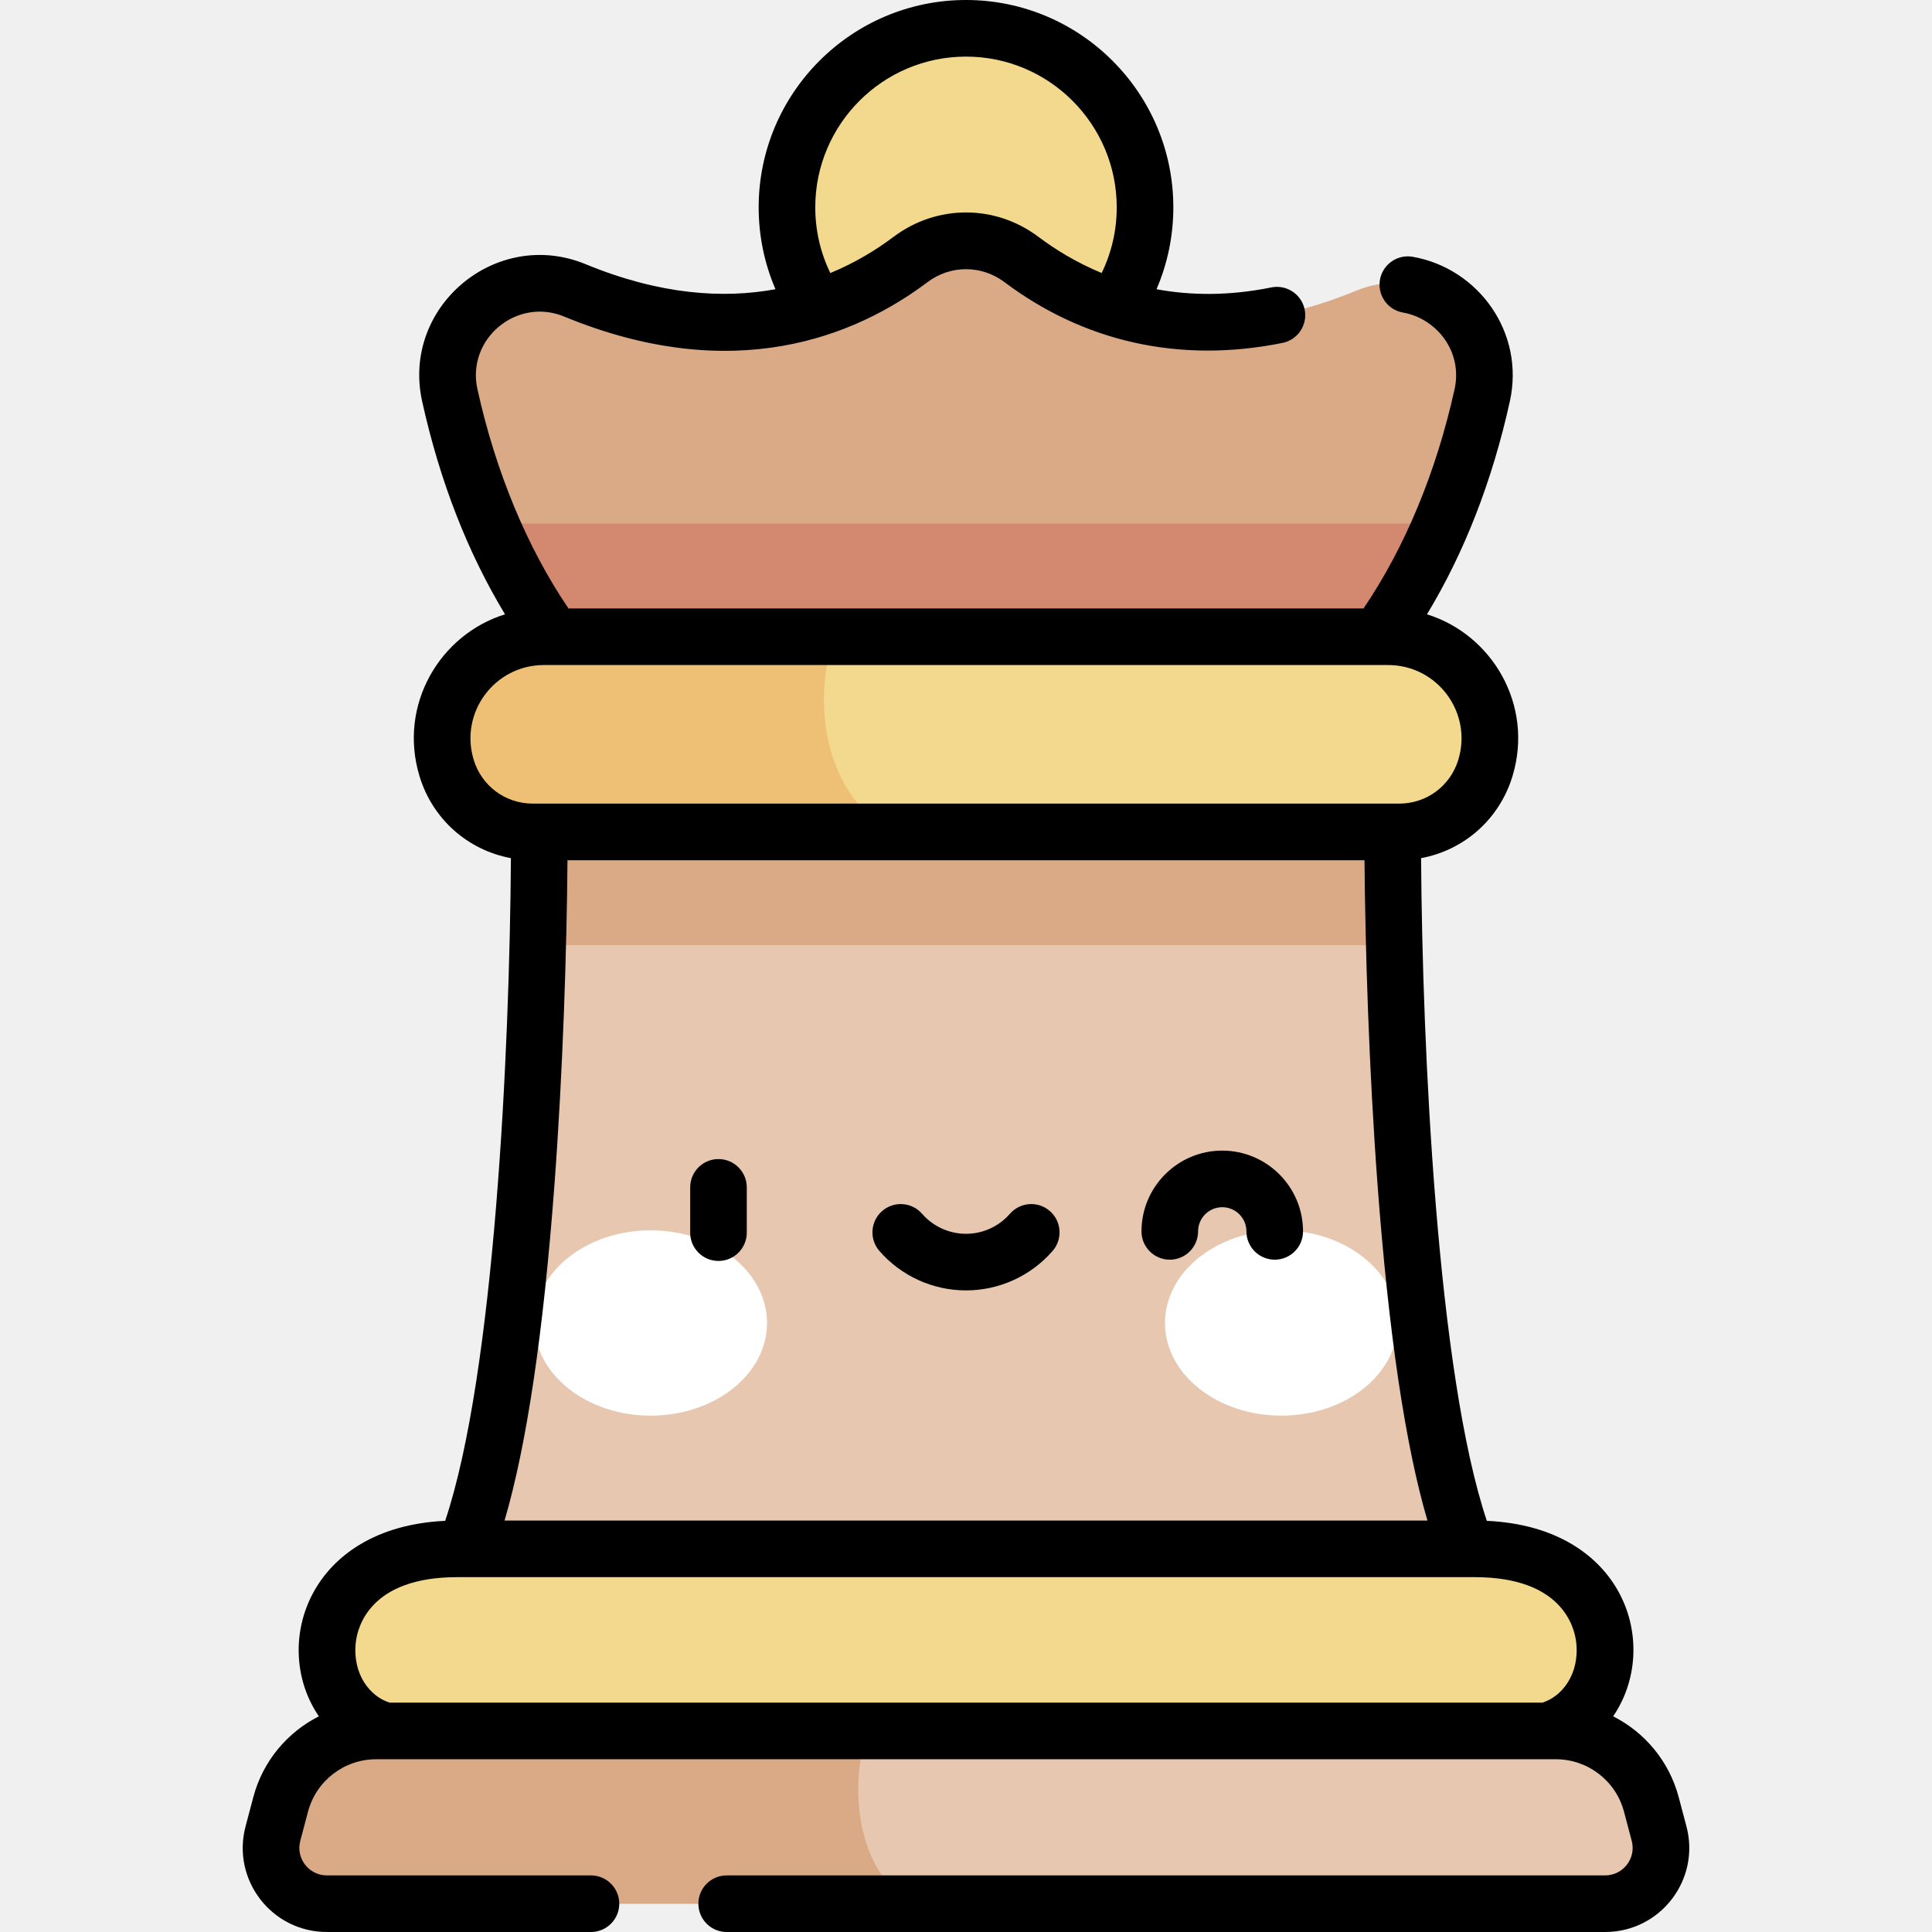
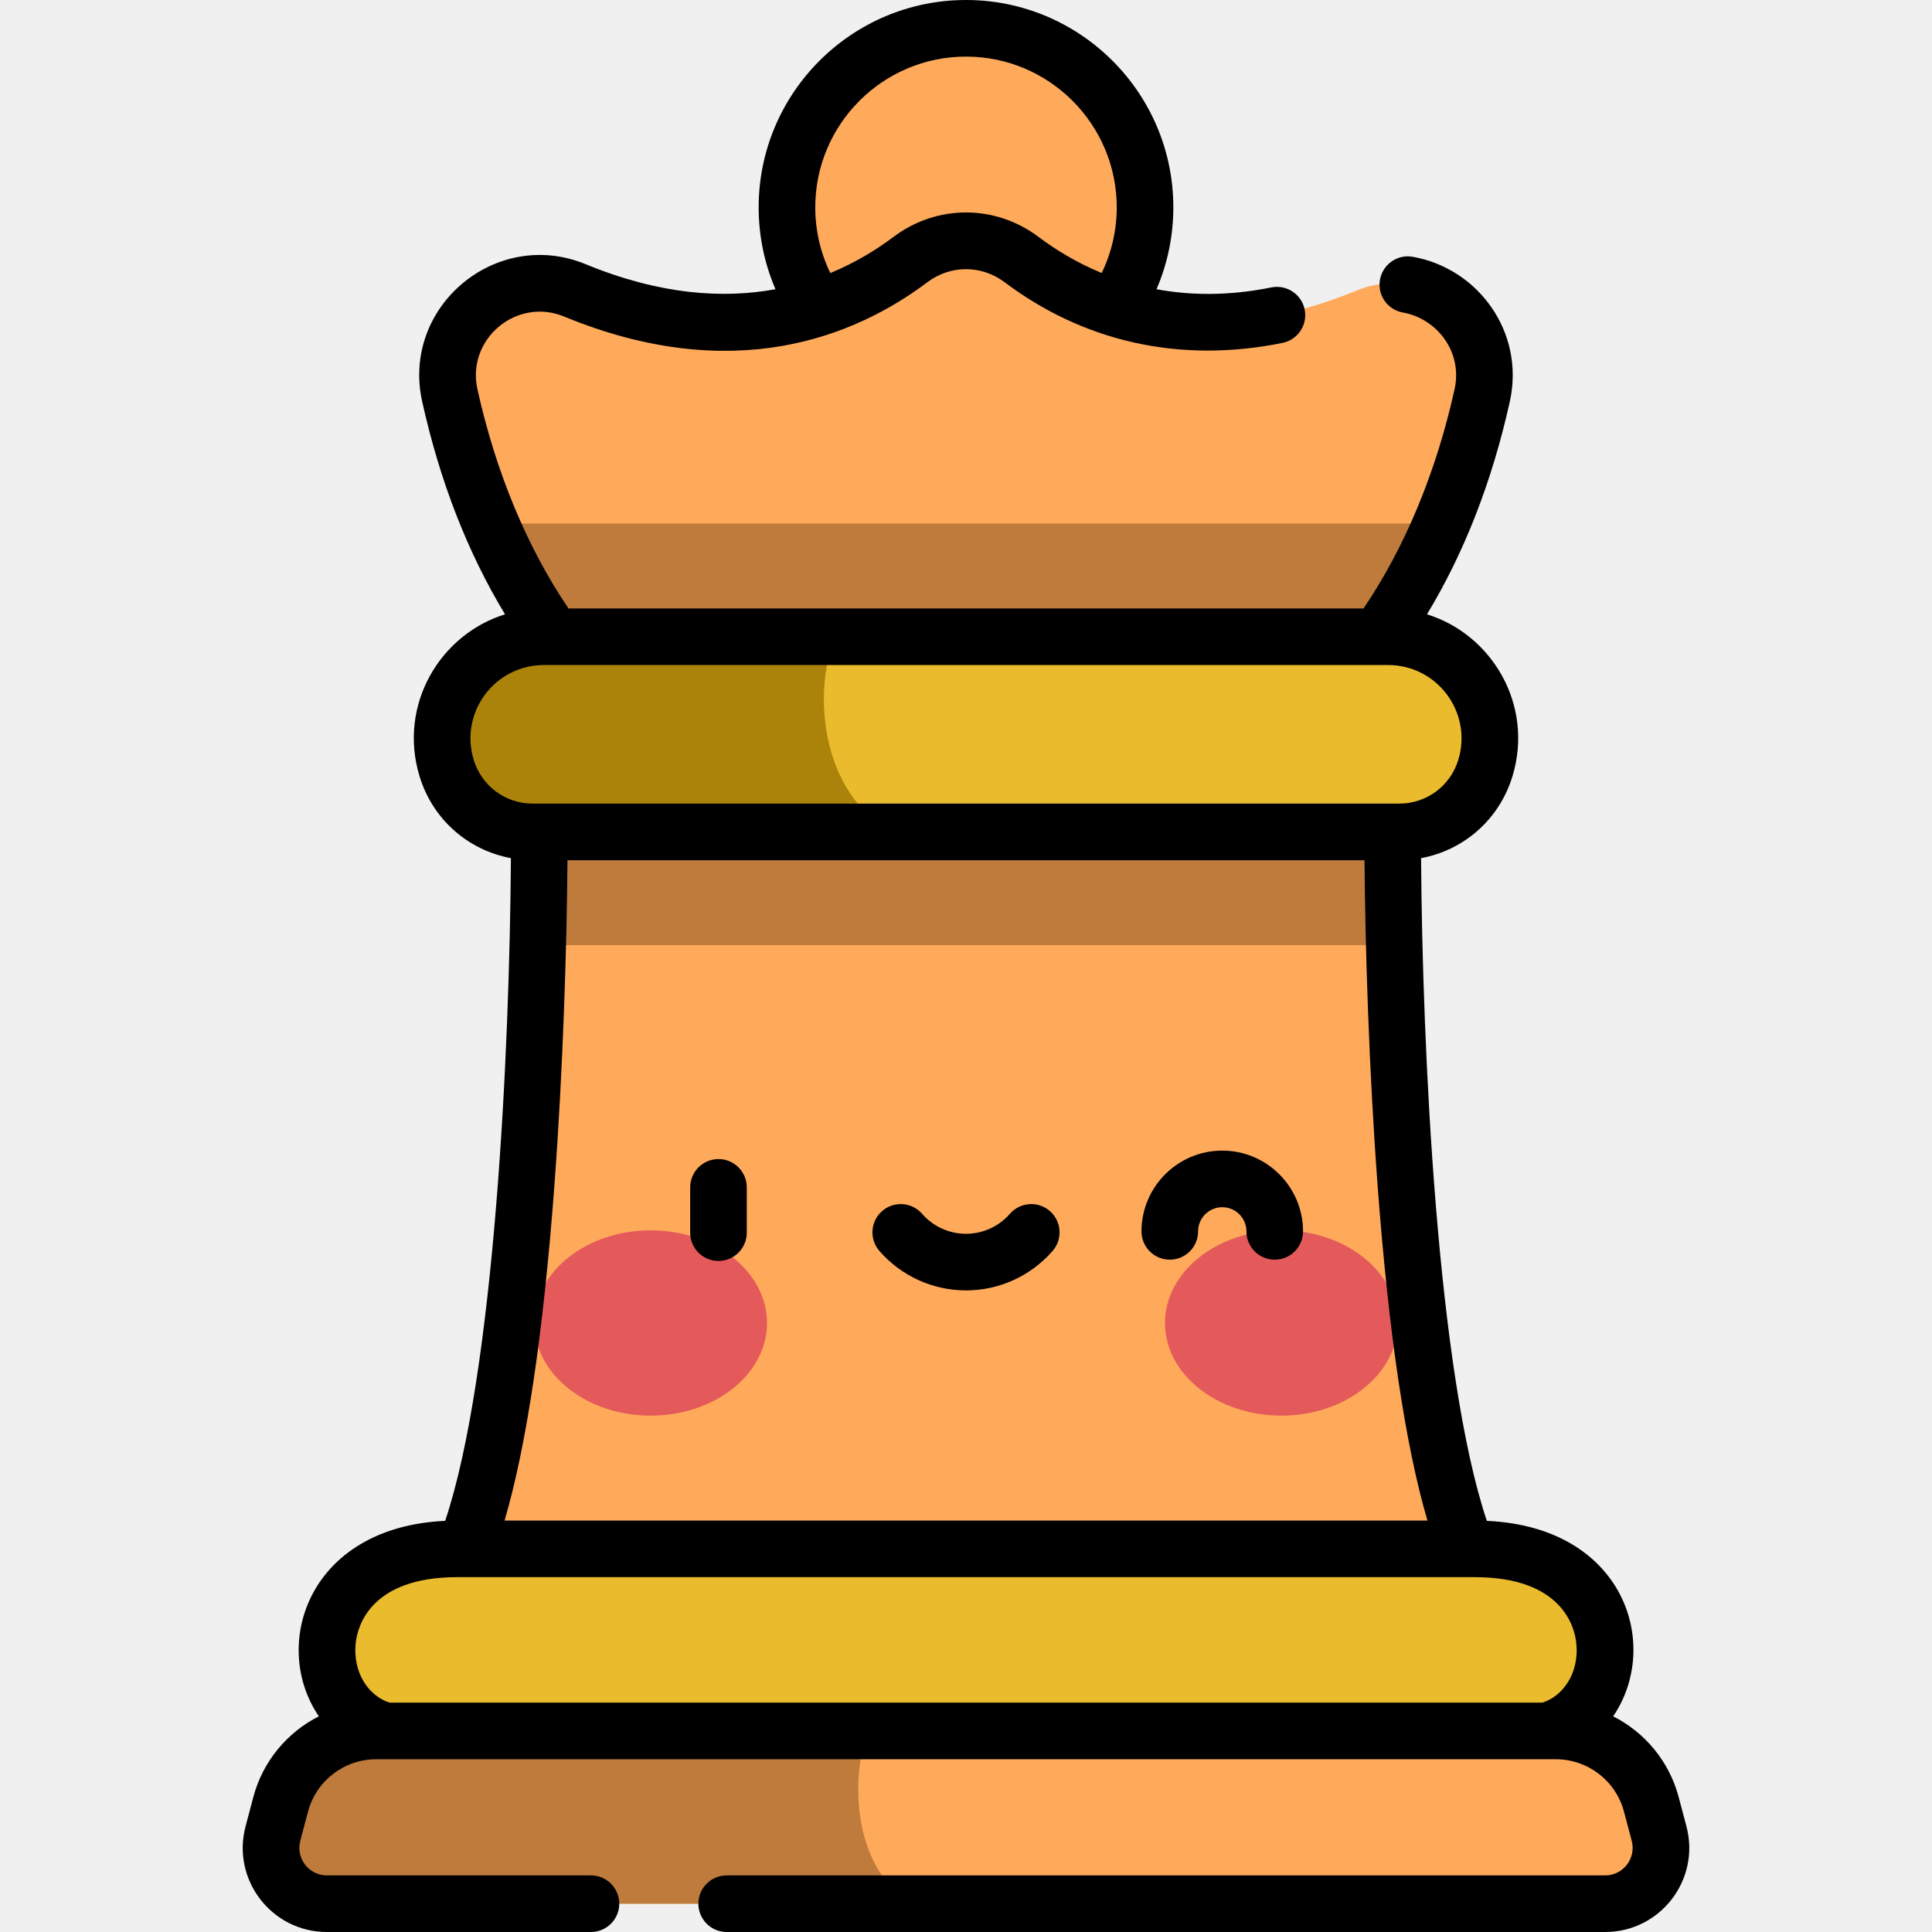
<svg xmlns="http://www.w3.org/2000/svg" id="Capa_1" enable-background="new 0 0 512 512" height="512" viewBox="0 0 512 512" width="512">
+   <style>
+         .queen-light-main {
+             fill: #ffaa5b;
+         }
+ 
+         .queen-light-main-shadow {
+             fill: #be7b3c;
+         }
+ 
+         .queen-light-blush {
+             fill: #e45a5a
+         }
+ 
+         .light-accent {
+             fill: #ebbb2e;
+         }
+ 
+         .light-accent-shadow {
+             fill: #ac830a
+         }
+     </style>
  <g>
-     <ellipse cx="256" cy="54.946" fill="#f2d98d" rx="47.446" ry="47.446" transform="matrix(.986 -.169 .169 .986 -5.603 44.034)" />
-     <path d="m365.256 168.742c14.521-20.104 22.941-43.189 27.544-63.973 4.252-19.201-14.978-35.314-33.16-27.817-38.98 16.073-68.821 6.939-88.923-8.172-8.752-6.579-20.682-6.579-29.434 0-20.102 15.111-49.943 24.245-88.923 8.172-18.182-7.497-37.412 8.616-33.16 27.817 4.603 20.783 13.022 43.869 27.544 63.973z" fill="#daa985" />
-     <path d="m388.743 410.462c-16.951-42.815-19.663-152.227-19.663-189.997h-226.16c0 37.77-2.712 147.181-19.663 189.997z" fill="#e7c7af" />
+     <ellipse cx="256" cy="54.946" fill="#f2d98d" rx="47.446" ry="47.446" transform="matrix(.986 -.169 .169 .986 -5.603 44.034)" class="queen-light-main" />
+     <path d="m365.256 168.742c14.521-20.104 22.941-43.189 27.544-63.973 4.252-19.201-14.978-35.314-33.16-27.817-38.98 16.073-68.821 6.939-88.923-8.172-8.752-6.579-20.682-6.579-29.434 0-20.102 15.111-49.943 24.245-88.923 8.172-18.182-7.497-37.412 8.616-33.16 27.817 4.603 20.783 13.022 43.869 27.544 63.973z" class="queen-light-main" />
+     <path d="m388.743 410.462c-16.951-42.815-19.663-152.227-19.663-189.997h-226.16c0 37.77-2.712 147.181-19.663 189.997z" class="queen-light-main" />
    <g>
-       <g fill="#fff">
+       <g class="queen-light-blush">
        <ellipse cx="172.435" cy="350.604" rx="30.834" ry="24.555" />
        <ellipse cx="339.565" cy="350.604" rx="30.834" ry="24.555" />
      </g>
    </g>
-     <path d="m369.494 250.465c-.306-12.111-.414-22.479-.414-30h-226.16c0 7.521-.108 17.889-.414 30z" fill="#daa985" />
-     <path d="m129.994 138.742c4.382 10.294 9.875 20.482 16.75 30h218.512c6.875-9.518 12.368-19.706 16.75-30z" fill="#d2896f" />
-     <path d="m370.79 220.465h-229.58c-10.547 0-19.846-6.917-22.881-17.018-5.195-17.294 7.755-34.705 25.813-34.705h223.716c18.058 0 31.007 17.41 25.813 34.705-3.035 10.102-12.334 17.018-22.881 17.018z" fill="#f2d98d" />
-     <path d="m412.335 458.721h-312.67c-11.868 0-22.248 7.989-25.288 19.46l-2.05 7.736c-2.487 9.386 4.59 18.583 14.3 18.583h338.744c9.71 0 16.787-9.196 14.3-18.583l-2.05-7.736c-3.038-11.471-13.419-19.46-25.286-19.46z" fill="#e7c7af" />
-     <path d="m229.851 458.721h-130.186c-11.868 0-22.248 7.988-25.288 19.46l-2.05 7.736c-2.487 9.386 4.59 18.583 14.3 18.583h154.766c-14.25-8.965-16.544-30.525-11.542-45.779z" fill="#daa985" />
-     <path d="m409.761 458.721c22.367-5.218 24.299-48.26-18.908-48.26h-269.707c-43.207 0-41.275 43.042-18.908 48.26z" fill="#f2d98d" />
-     <path d="m221.348 168.742h-77.206c-18.058 0-31.007 17.41-25.813 34.705 3.034 10.101 12.333 17.018 22.881 17.018h95.097c-18.874-10.403-21.002-37.207-14.959-51.723z" fill="#eec076" />
+     <path d="m369.494 250.465c-.306-12.111-.414-22.479-.414-30h-226.16c0 7.521-.108 17.889-.414 30z" class="queen-light-main-shadow" />
+     <path d="m129.994 138.742c4.382 10.294 9.875 20.482 16.75 30h218.512c6.875-9.518 12.368-19.706 16.75-30z" class="queen-light-main-shadow" />
+     <path d="m370.79 220.465h-229.58c-10.547 0-19.846-6.917-22.881-17.018-5.195-17.294 7.755-34.705 25.813-34.705h223.716c18.058 0 31.007 17.41 25.813 34.705-3.035 10.102-12.334 17.018-22.881 17.018z" class="light-accent" />
+     <path d="m412.335 458.721h-312.67c-11.868 0-22.248 7.989-25.288 19.46l-2.05 7.736c-2.487 9.386 4.59 18.583 14.3 18.583h338.744c9.71 0 16.787-9.196 14.3-18.583l-2.05-7.736c-3.038-11.471-13.419-19.46-25.286-19.46z" class="queen-light-main" />
+     <path d="m229.851 458.721h-130.186c-11.868 0-22.248 7.988-25.288 19.46l-2.05 7.736c-2.487 9.386 4.59 18.583 14.3 18.583h154.766c-14.25-8.965-16.544-30.525-11.542-45.779z" class="queen-light-main-shadow" />
+     <path d="m409.761 458.721c22.367-5.218 24.299-48.26-18.908-48.26h-269.707c-43.207 0-41.275 43.042-18.908 48.26z" class="light-accent" />
+     <path d="m221.348 168.742h-77.206c-18.058 0-31.007 17.41-25.813 34.705 3.034 10.101 12.333 17.018 22.881 17.018h95.097c-18.874-10.403-21.002-37.207-14.959-51.723z" class="light-accent-shadow" />
    <path d="m190.405 307.164c-4.142 0-7.5 3.358-7.5 7.5v12c0 4.142 3.358 7.5 7.5 7.5s7.5-3.358 7.5-7.5v-12c0-4.142-3.358-7.5-7.5-7.5zm87.817 13.773c-3.123-2.721-7.86-2.396-10.582.727-2.938 3.372-7.181 5.306-11.64 5.306s-8.701-1.934-11.64-5.306c-2.721-3.122-7.459-3.448-10.582-.727-3.122 2.722-3.448 7.459-.726 10.582 5.788 6.642 14.152 10.451 22.948 10.451s17.16-3.809 22.948-10.451c2.721-3.123 2.396-7.86-.726-10.582zm168.7 163.06-2.05-7.735c-2.522-9.52-8.997-17.18-17.372-21.417 12.819-18.785 3.13-50.155-33.473-51.804-13.102-39.081-17.092-124.781-17.424-175.625 11.414-2.111 20.803-10.336 24.25-21.81 5.655-18.825-5.46-37.46-22.688-42.806 9.906-16.366 17.278-35.28 21.957-56.408 4.051-18.292-8.348-35.278-25.732-38.341-4.08-.717-7.969 2.005-8.688 6.085s2.006 7.969 6.085 8.688c8.92 1.571 15.903 10.331 13.689 20.326-4.862 21.957-13.176 41.952-24.126 58.094h-210.701c-10.949-16.141-19.263-36.136-24.126-58.094-2.943-13.289 10.365-24.462 22.978-19.262 44.925 18.524 77.159 5.27 96.289-9.111 6.107-4.591 14.314-4.591 20.42 0 20.689 15.552 46.017 21.695 73.678 16.095 4.06-.822 6.685-4.779 5.863-8.839s-4.78-6.682-8.839-5.863c-11.401 2.308-21.55 2.12-30.422.476 2.931-6.808 4.456-14.161 4.456-21.698 0-30.3-24.649-54.948-54.946-54.948s-54.946 24.648-54.946 54.946c0 7.538 1.525 14.892 4.457 21.699-13.806 2.543-30.559 1.51-50.292-6.626-23.752-9.796-48.901 11.265-43.341 36.372 4.679 21.129 12.051 40.043 21.957 56.408-17.234 5.347-28.341 23.986-22.688 42.806 3.447 11.474 12.835 19.699 24.25 21.81-.332 50.845-4.322 136.546-17.424 175.626-36.348 1.665-46.323 32.973-33.473 51.803-8.375 4.237-14.85 11.897-17.372 21.417l-2.049 7.735c-3.749 14.146 6.905 28.004 21.549 28.004h69.982c4.142 0 7.5-3.358 7.5-7.5s-3.358-7.5-7.5-7.5h-69.982c-4.787 0-8.278-4.53-7.05-9.162l2.049-7.735c2.165-8.173 9.583-13.881 18.038-13.881 23.418 0 325.468.003 312.67 0 8.455 0 15.872 5.708 18.038 13.881l2.05 7.736c1.226 4.628-2.26 9.162-7.05 9.162h-232.795c-4.142 0-7.5 3.358-7.5 7.5s3.358 7.5 7.5 7.5h232.794c14.633-.001 25.3-13.849 21.55-28.004zm-190.922-468.997c22.026 0 39.946 17.919 39.946 39.946 0 6.088-1.37 12.009-3.987 17.402-6.66-2.748-12.251-6.191-16.736-9.563-11.499-8.644-26.949-8.644-38.447 0-4.639 3.487-10.219 6.885-16.729 9.575-2.621-5.396-3.993-11.321-3.993-17.414 0-22.027 17.919-39.946 39.946-39.946zm-130.487 186.29c-3.752-12.49 5.584-25.047 18.629-25.047 5.278.001 226.595 0 223.716 0 13.041 0 22.383 12.553 18.629 25.047-2.098 6.984-8.406 11.676-15.697 11.676h-229.58c-7.292-.001-13.6-4.693-15.697-11.676zm21.411 112.84c2.309-30.907 3.286-63.429 3.464-86.165h211.222c.178 22.736 1.155 55.257 3.465 86.165 2.924 39.137 7.36 68.928 13.212 88.831h-244.575c5.852-19.903 10.287-49.694 13.212-88.831zm261.811 137.091h-305.47c-5.181-1.599-9.942-7.558-8.967-16.03.465-4.042 3.776-17.229 26.849-17.229.1 0 266.288.003 269.707 0 23.073 0 26.383 13.188 26.849 17.229.974 8.472-3.787 14.431-8.968 16.03zm-84.824-146.298c-11.803 0-21.406 9.603-21.406 21.406 0 4.142 3.358 7.5 7.5 7.5s7.5-3.358 7.5-7.5c0-3.532 2.874-6.406 6.406-6.406s6.406 2.874 6.406 6.406c0 4.142 3.358 7.5 7.5 7.5s7.5-3.358 7.5-7.5c.001-11.803-9.602-21.406-21.406-21.406z" />
  </g>
</svg>
